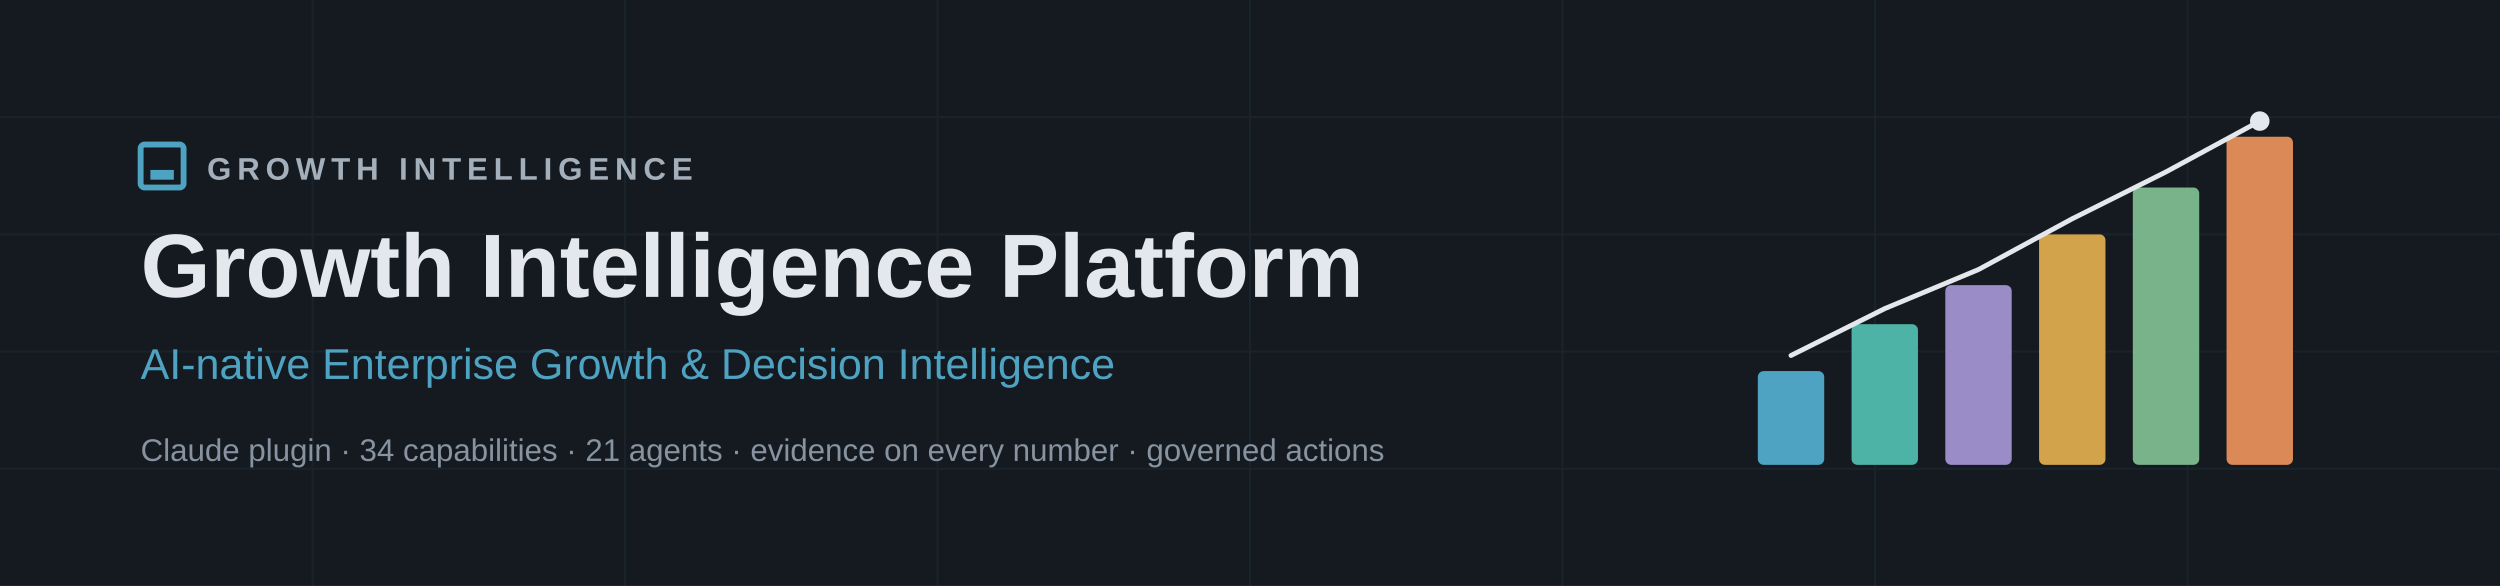
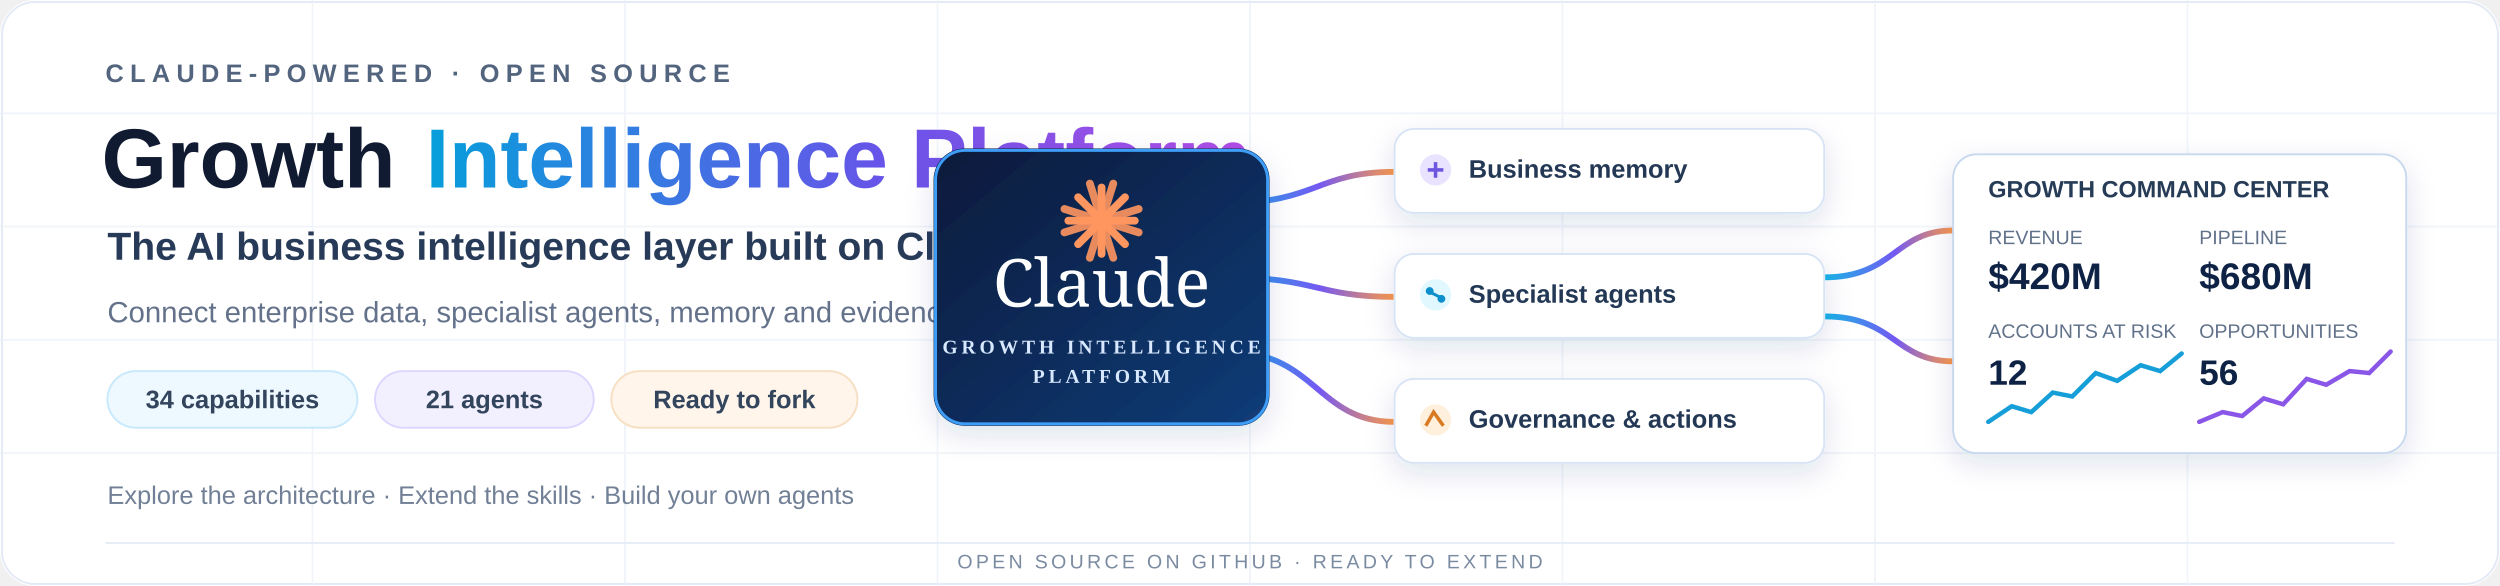
- <svg xmlns="http://www.w3.org/2000/svg" width="1280" height="300" viewBox="0 0 1280 300" role="img" aria-label="Growth Intelligence Platform: AI-native Enterprise Growth and Decision Intelligence">
-   <rect width="1280" height="300" fill="#151A20" />
-   <g opacity="0.07" stroke="#4FA3C2" stroke-width="1">
-     <path d="M0 60H1280M0 120H1280M0 180H1280M0 240H1280" />
+ <svg xmlns="http://www.w3.org/2000/svg" width="1280" height="300" viewBox="0 0 1280 300" role="img" aria-label="Growth Intelligence Platform: Claude-powered enterprise business intelligence">
+   <defs>
+     <linearGradient id="headline" x1="0" y1="0" x2="1" y2="0">
+       <stop offset="0%" stop-color="#079EDB" />
+       <stop offset="55%" stop-color="#6754E8" />
+       <stop offset="100%" stop-color="#B34DE6" />
+     </linearGradient>
+     <linearGradient id="hub" x1="0" y1="0" x2="1" y2="1">
+       <stop offset="0%" stop-color="#081A3A" />
+       <stop offset="100%" stop-color="#123C78" />
+     </linearGradient>
+     <linearGradient id="line" x1="0" y1="0" x2="1" y2="0">
+       <stop offset="0%" stop-color="#16B8E8" />
+       <stop offset="55%" stop-color="#7358F2" />
+       <stop offset="100%" stop-color="#FF9B47" />
+     </linearGradient>
+     <filter id="shadow" x="-20%" y="-20%" width="140%" height="150%">
+       <feDropShadow dx="0" dy="5" stdDeviation="7" flood-color="#163B76" flood-opacity=".13" />
+     </filter>
+   </defs>
+   <rect width="1280" height="300" rx="18" fill="#FFFFFF" />
+   <rect x="1" y="1" width="1278" height="298" rx="17" fill="none" stroke="#E3EAF5" />
+   <g opacity=".65" stroke="#EAF0F8" stroke-width="1">
+     <path d="M0 58H1280M0 116H1280M0 174H1280M0 232H1280" />
    <path d="M160 0V300M320 0V300M480 0V300M640 0V300M800 0V300M960 0V300M1120 0V300" />
  </g>
-   <g transform="translate(900,62)">
-     <rect x="0" y="128" width="34" height="48" rx="3" fill="#4FA3C2" />
-     <rect x="48" y="104" width="34" height="72" rx="3" fill="#4DB3A7" />
-     <rect x="96" y="84" width="34" height="92" rx="3" fill="#9A8CC7" />
-     <rect x="144" y="58" width="34" height="118" rx="3" fill="#D2A34A" />
-     <rect x="192" y="34" width="34" height="142" rx="3" fill="#78B38A" />
-     <rect x="240" y="8" width="34" height="168" rx="3" fill="#DB8A57" />
-     <path d="M17 120 L65 96 L113 76 L161 50 L209 26 L257 0" fill="none" stroke="#E4E8EC" stroke-width="2.5" stroke-linecap="round" stroke-linejoin="round" />
-     <circle cx="257" cy="0" r="5" fill="#E4E8EC" />
+   <g font-family="Segoe UI, Helvetica Neue, Arial, sans-serif">
+     <text x="54" y="42" font-size="13" font-weight="700" letter-spacing="3.2" fill="#53657E">CLAUDE-POWERED · OPEN SOURCE</text>
+     <text x="52" y="96" font-size="43" font-weight="800" fill="#101B31">Growth</text>
+     <text x="218" y="96" font-size="43" font-weight="800" fill="url(#headline)">Intelligence Platform</text>
+     <text x="55" y="133" font-size="20" font-weight="600" fill="#273B58">The AI business intelligence layer built on Claude</text>
+     <text x="55" y="165" font-size="15" fill="#63728A">Connect enterprise data, specialist agents, memory and evidence-backed decisions.</text>
+     <g font-size="13" font-weight="600" fill="#33445D">
+       <rect x="55" y="190" width="128" height="29" rx="14.5" fill="#EEF8FF" stroke="#C8E9FC" />
+       <text x="119" y="209" text-anchor="middle">34 capabilities</text>
+       <rect x="192" y="190" width="112" height="29" rx="14.5" fill="#F2F0FF" stroke="#DDD7FF" />
+       <text x="248" y="209" text-anchor="middle">21 agents</text>
+       <rect x="313" y="190" width="126" height="29" rx="14.5" fill="#FFF5EA" stroke="#F7DFC3" />
+       <text x="376" y="209" text-anchor="middle">Ready to fork</text>
+     </g>
+     <text x="55" y="258" font-size="13" fill="#718096">Explore the architecture · Extend the skills · Build your own agents</text>
  </g>
-   <g font-family="'Segoe UI','Helvetica Neue',Arial,sans-serif">
-     <rect x="72" y="74" width="22" height="22" rx="2" fill="none" stroke="#4FA3C2" stroke-width="3" />
-     <rect x="77" y="87" width="12" height="5" fill="#4FA3C2" />
-     <text x="106" y="92" fill="#A3AFBB" font-size="16" font-weight="600" letter-spacing="3">GROWTH INTELLIGENCE</text>
-     <text x="72" y="152" fill="#E4E8EC" font-size="46" font-weight="700">Growth Intelligence Platform</text>
-     <text x="72" y="194" fill="#4FA3C2" font-size="22" font-weight="500">AI-native Enterprise Growth &amp; Decision Intelligence</text>
-     <text x="72" y="236" fill="#8793A0" font-size="16">Claude plugin · 34 capabilities · 21 agents · evidence on every number · governed actions</text>
+   <g fill="none" stroke="url(#line)" stroke-width="3" stroke-linecap="round" stroke-linejoin="round">
+     <path d="M628 104 C674 104 674 88 714 88" />
+     <path d="M628 142 C674 142 674 152 714 152" />
+     <path d="M628 180 C674 180 674 216 714 216" />
+     <path d="M934 142 C970 142 970 118 1000 118" />
+     <path d="M934 162 C970 162 970 185 1000 185" />
  </g>
+   <g filter="url(#shadow)">
+     <rect x="478" y="76" width="172" height="142" rx="16" fill="url(#hub)" />
+     <rect x="479" y="77" width="170" height="140" rx="15" fill="none" stroke="#3D9DF7" stroke-width="1.5" />
+     <g transform="translate(564 113)" stroke="#FF9660" stroke-width="4" stroke-linecap="round">
+       <path d="M0 -17V17M-17 0H17M-12 -12L12 12M-12 12L12 -12" />
+       <path d="M-6 -19L6 19M-19 -6L19 6M-19 6L19 -6M-6 19L6 -19" opacity=".9" />
+     </g>
+     <text x="564" y="157" text-anchor="middle" font-family="Georgia, serif" font-size="34" fill="#FFFFFF">Claude</text>
+     <text x="564" y="181" text-anchor="middle" font-size="10" font-weight="700" letter-spacing="2" fill="#D8E9FF">GROWTH INTELLIGENCE</text>
+     <text x="564" y="196" text-anchor="middle" font-size="10" font-weight="700" letter-spacing="2" fill="#D8E9FF">PLATFORM</text>
+   </g>
+   <g font-family="Segoe UI, Helvetica Neue, Arial, sans-serif" filter="url(#shadow)">
+     <rect x="714" y="66" width="220" height="43" rx="10" fill="#FFFFFF" stroke="#D8E4F5" />
+     <circle cx="735" cy="87" r="8" fill="#E9E3FF" />
+     <path d="M731 87h8M735 83v8" stroke="#6C54DF" stroke-width="1.8" />
+     <text x="752" y="91" font-size="13" font-weight="700" fill="#233754">Business memory</text>
+     <rect x="714" y="130" width="220" height="43" rx="10" fill="#FFFFFF" stroke="#D8E4F5" />
+     <circle cx="735" cy="151" r="8" fill="#E1F8FF" />
+     <circle cx="732" cy="149" r="2" fill="#078FCB" />
+     <circle cx="738" cy="153" r="2" fill="#078FCB" />
+     <path d="M733 150l4 2" stroke="#078FCB" stroke-width="1.5" />
+     <text x="752" y="155" font-size="13" font-weight="700" fill="#233754">Specialist agents</text>
+     <rect x="714" y="194" width="220" height="43" rx="10" fill="#FFFFFF" stroke="#D8E4F5" />
+     <circle cx="735" cy="215" r="8" fill="#FFF0DE" />
+     <path d="M730 218l4-7 5 7" fill="none" stroke="#D87A22" stroke-width="1.8" />
+     <text x="752" y="219" font-size="13" font-weight="700" fill="#233754">Governance &amp; actions</text>
+     <rect x="1000" y="79" width="232" height="153" rx="12" fill="#FFFFFF" stroke="#C8D8EE" />
+     <text x="1018" y="101" font-size="12" font-weight="700" fill="#263A57">GROWTH COMMAND CENTER</text>
+     <g font-size="10" fill="#61718A">
+       <text x="1018" y="125">REVENUE</text>
+       <text x="1126" y="125">PIPELINE</text>
+       <text x="1018" y="148" font-size="19" font-weight="800" fill="#102344">$420M</text>
+       <text x="1126" y="148" font-size="19" font-weight="800" fill="#102344">$680M</text>
+       <text x="1018" y="173">ACCOUNTS AT RISK</text>
+       <text x="1126" y="173">OPPORTUNITIES</text>
+       <text x="1018" y="197" font-size="18" font-weight="800" fill="#102344">12</text>
+       <text x="1126" y="197" font-size="18" font-weight="800" fill="#102344">56</text>
+     </g>
+     <path d="M1018 216l12-8 10 3 11-10 10 2 12-12 11 4 12-8 10 3 11-9" fill="none" stroke="#159ED8" stroke-width="2.3" stroke-linecap="round" />
+     <path d="M1126 216l12-5 10 2 11-9 10 3 12-13 10 3 12-7 10 1 11-11" fill="none" stroke="#8A57E8" stroke-width="2.3" stroke-linecap="round" />
+   </g>
+   <path d="M54 278H1226" stroke="#E6EDF6" />
+   <text x="640" y="291" text-anchor="middle" font-family="Segoe UI, Helvetica Neue, Arial, sans-serif" font-size="10" letter-spacing="1.7" fill="#7A8AA1">OPEN SOURCE ON GITHUB · READY TO EXTEND</text>
</svg>
